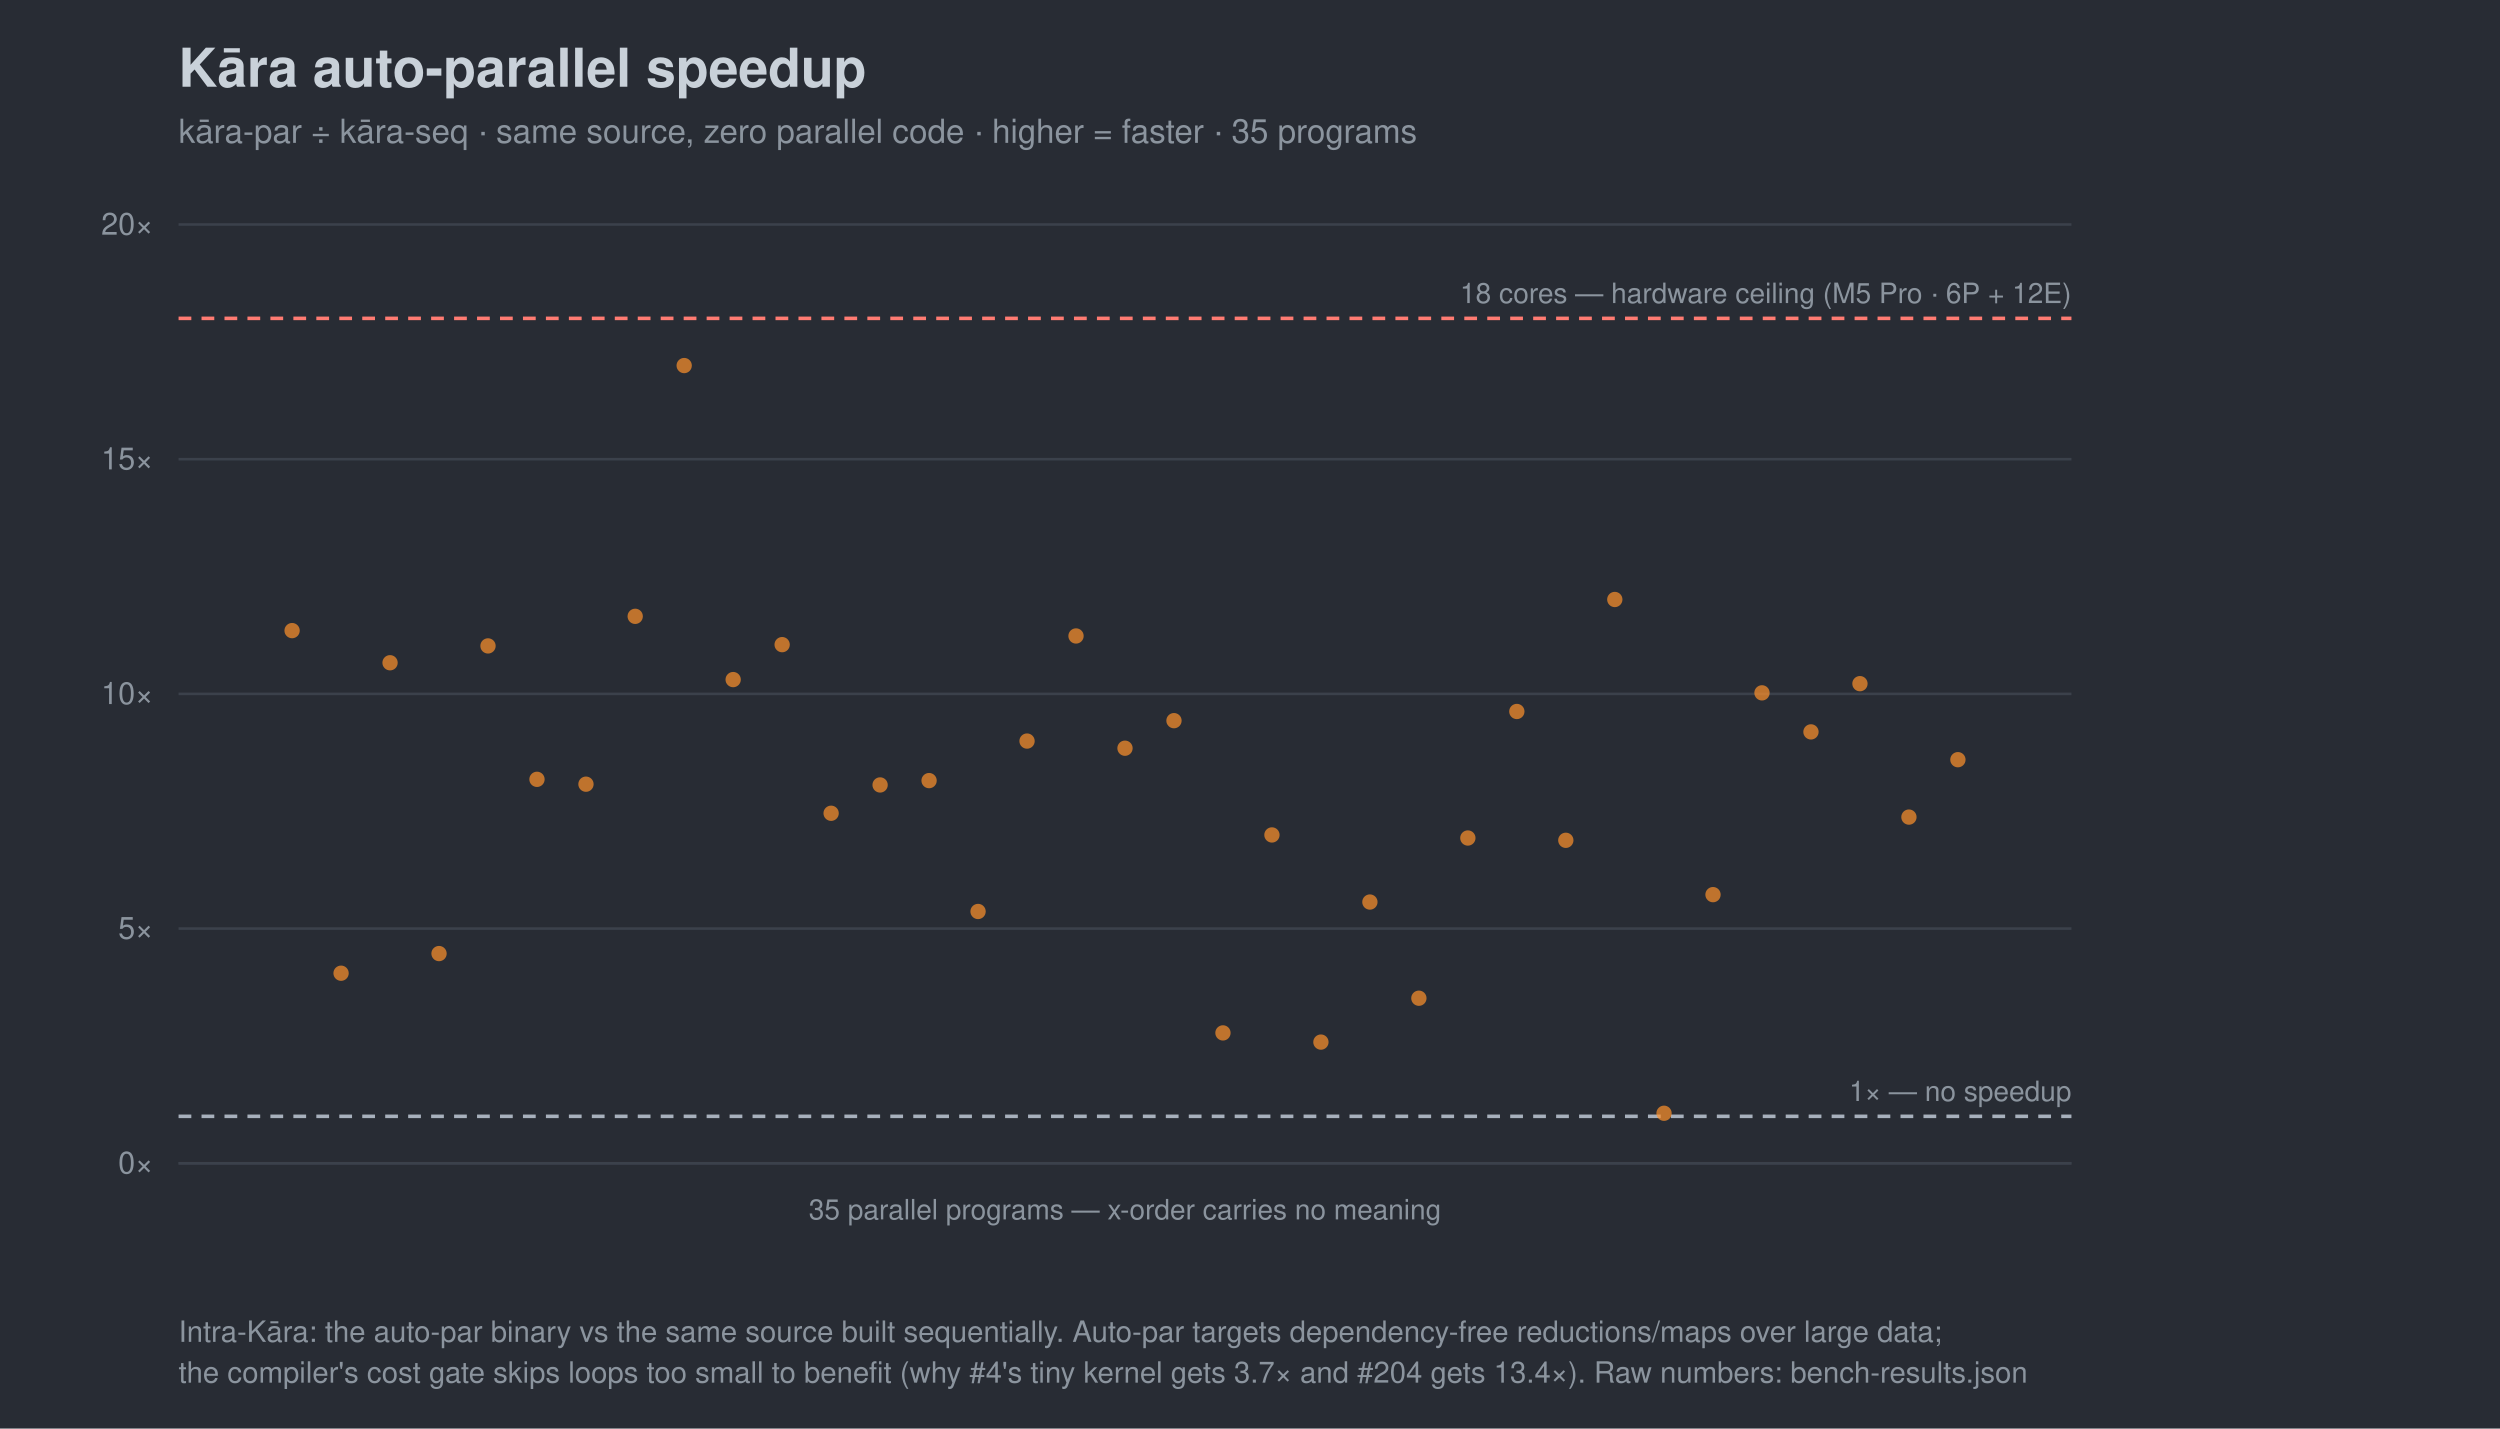
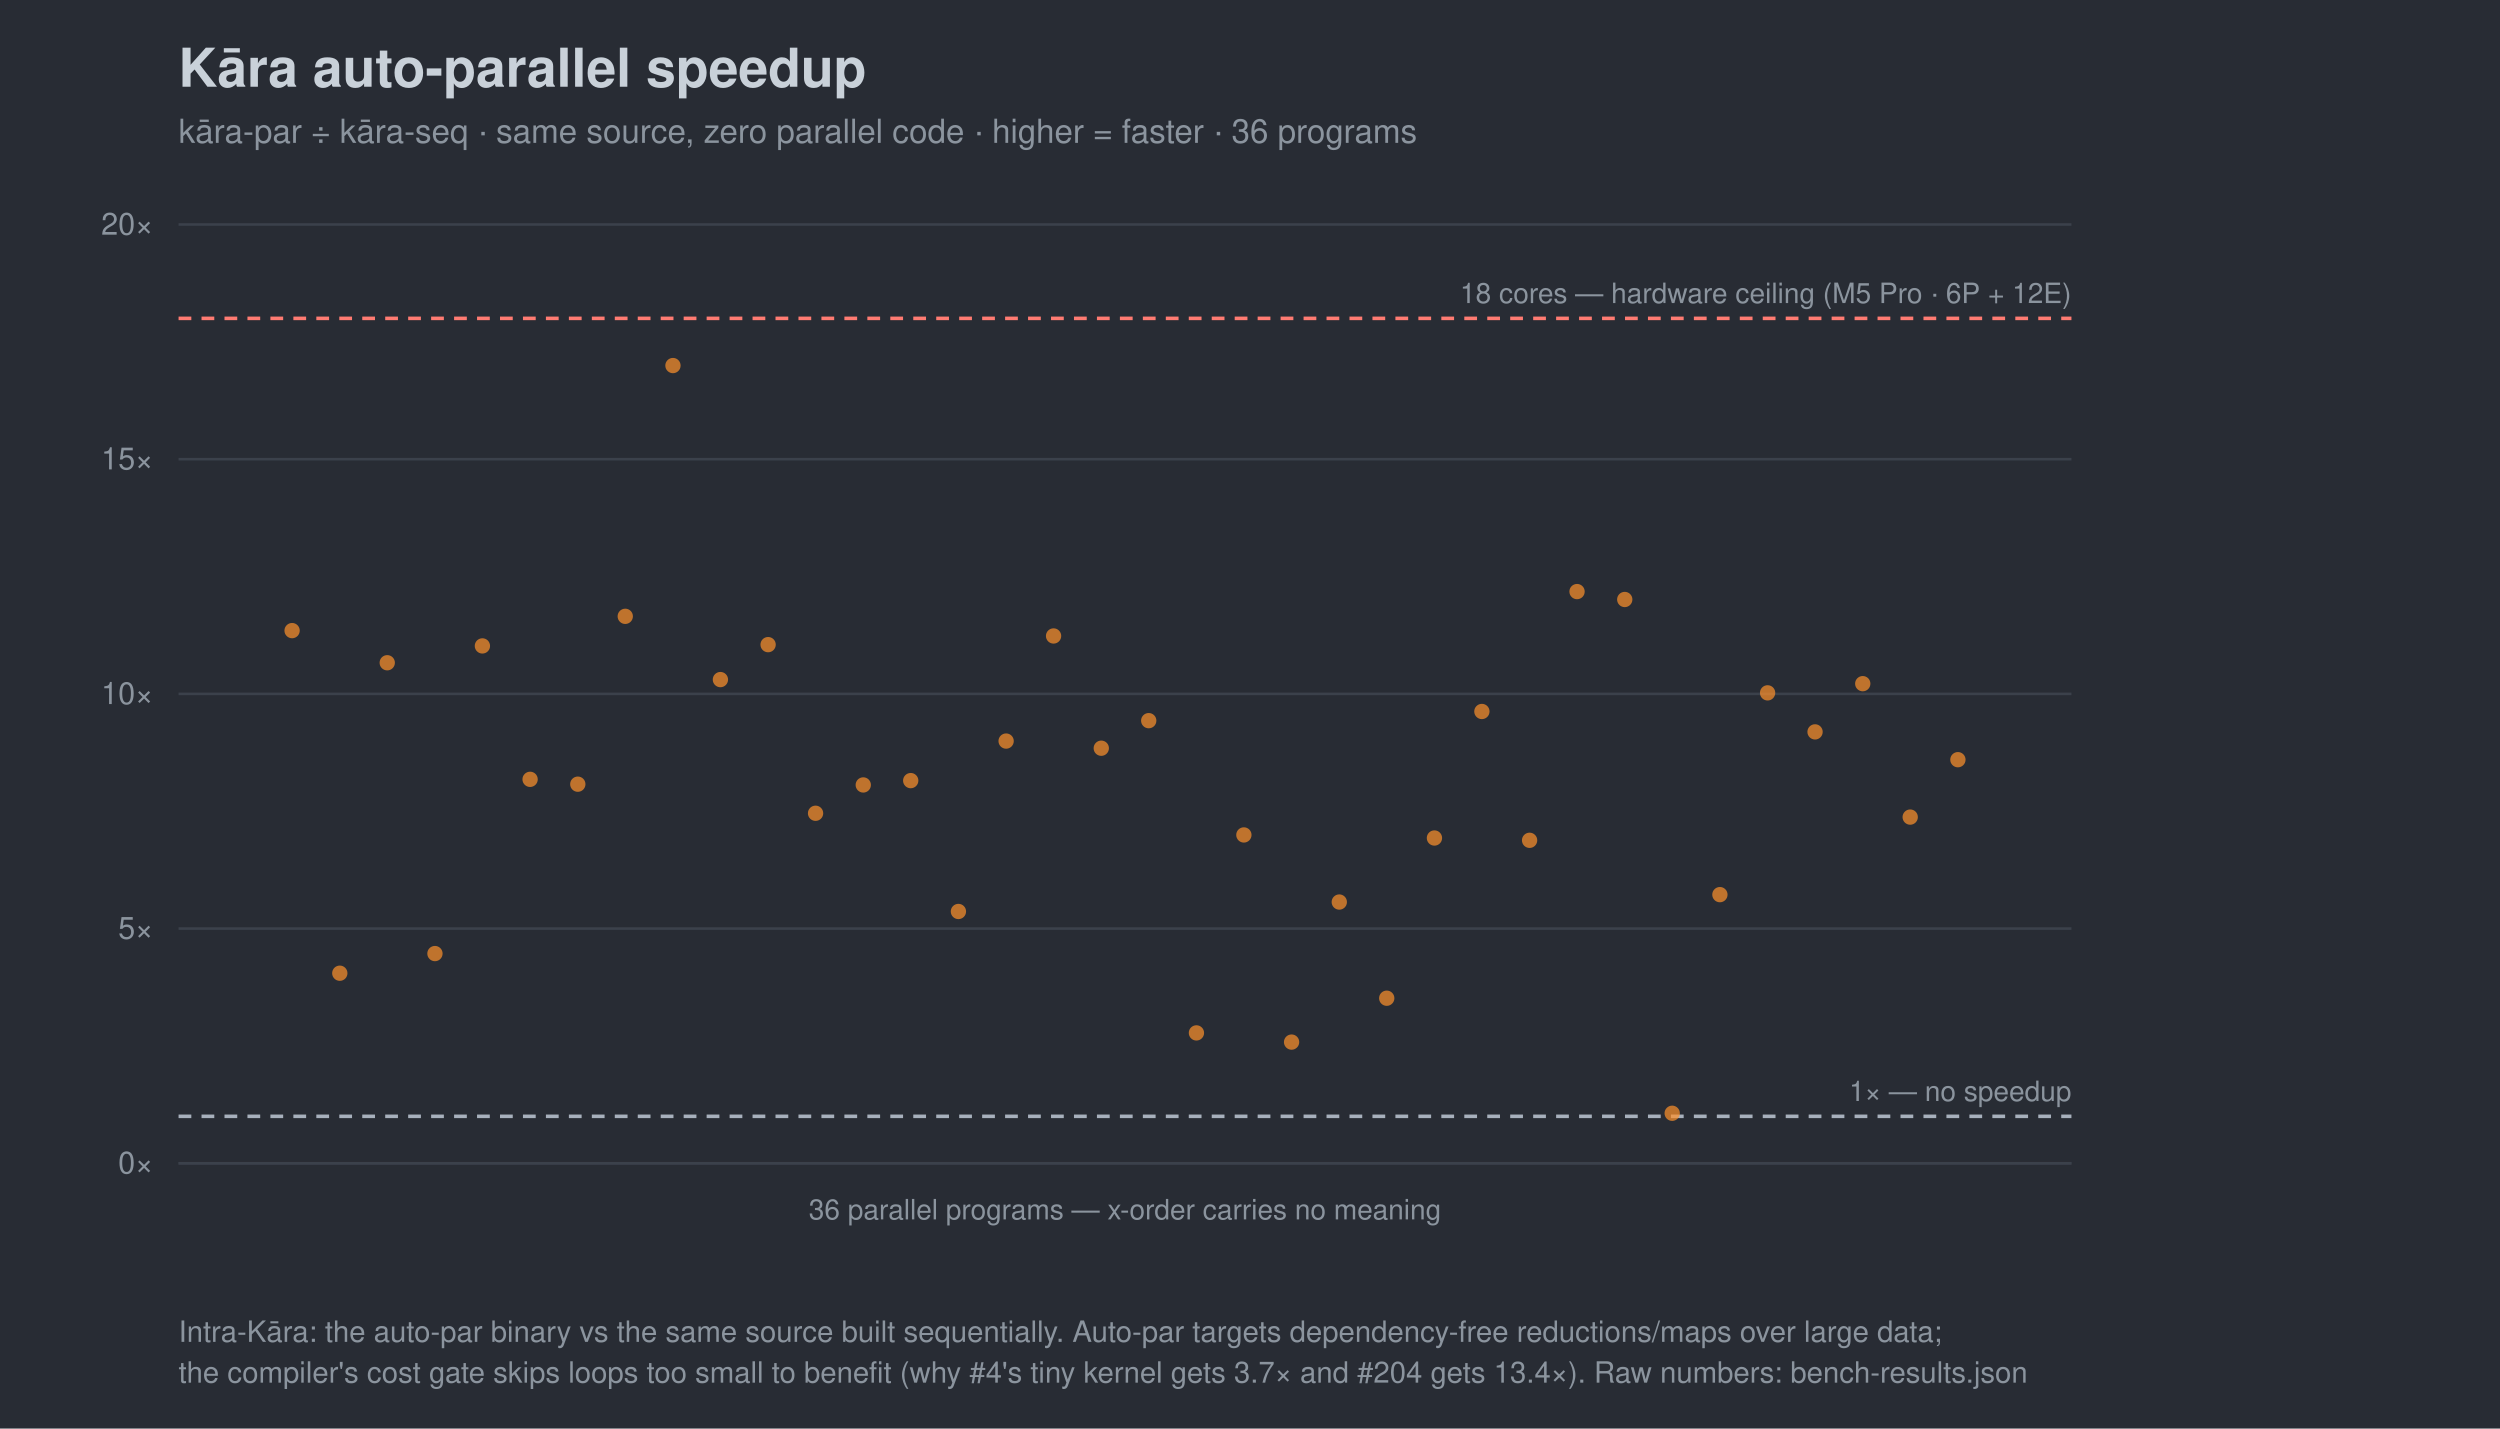
<svg xmlns="http://www.w3.org/2000/svg" width="980" height="560" viewBox="0 0 980 560" font-family="-apple-system,Segoe UI,Helvetica,Arial,sans-serif">
  <rect width="980" height="560" fill="#282c34" />
  <text x="70" y="34" font-size="21" font-weight="700" fill="#c9d1d9">Kāra auto-parallel speedup</text>
-   <text x="70" y="56" font-size="13" fill="#8b949e">kāra-par ÷ kāra-seq · same source, zero parallel code · higher = faster · 35 programs</text>
+   <text x="70" y="56" font-size="13" fill="#8b949e">kāra-par ÷ kāra-seq · same source, zero parallel code · higher = faster · 36 programs</text>
  <line x1="70" y1="456.0" x2="812" y2="456.0" stroke="#3b414b" />
  <text x="60" y="460.0" font-size="12" text-anchor="end" fill="#8b949e">0×</text>
  <line x1="70" y1="364.0" x2="812" y2="364.0" stroke="#3b414b" />
  <text x="60" y="368.0" font-size="12" text-anchor="end" fill="#8b949e">5×</text>
  <line x1="70" y1="272.0" x2="812" y2="272.0" stroke="#3b414b" />
  <text x="60" y="276.0" font-size="12" text-anchor="end" fill="#8b949e">10×</text>
  <line x1="70" y1="180.0" x2="812" y2="180.0" stroke="#3b414b" />
  <text x="60" y="184.0" font-size="12" text-anchor="end" fill="#8b949e">15×</text>
  <line x1="70" y1="88.0" x2="812" y2="88.0" stroke="#3b414b" />
  <text x="60" y="92.0" font-size="12" text-anchor="end" fill="#8b949e">20×</text>
  <line x1="70" y1="437.6" x2="812" y2="437.6" stroke="#a7b0bc" stroke-width="1.4" stroke-dasharray="5 4" />
  <text x="812" y="431.6" font-size="11" text-anchor="end" fill="#8b949e">1× — no speedup</text>
  <line x1="70" y1="124.8" x2="812" y2="124.8" stroke="#ff7b72" stroke-width="1.4" stroke-dasharray="5 4" />
  <text x="812" y="118.8" font-size="11" text-anchor="end" fill="#8b949e">18 cores — hardware ceiling (M5 Pro · 6P + 12E)</text>
  <line x1="70" y1="456" x2="812" y2="456" stroke="#3b414b" />
-   <text x="441.0" y="478" font-size="11" text-anchor="middle" fill="#8b949e">35 parallel programs — x-order carries no meaning</text>
+   <text x="441.0" y="478" font-size="11" text-anchor="middle" fill="#8b949e">36 parallel programs — x-order carries no meaning</text>
  <circle cx="114.5" cy="247.2" r="3.0" fill="#ff922b" opacity="0.7" />
-   <circle cx="133.7" cy="381.5" r="3.0" fill="#ff922b" opacity="0.7" />
-   <circle cx="152.9" cy="259.8" r="3.0" fill="#ff922b" opacity="0.7" />
-   <circle cx="172.1" cy="373.8" r="3.0" fill="#ff922b" opacity="0.7" />
-   <circle cx="191.3" cy="253.2" r="3.0" fill="#ff922b" opacity="0.7" />
-   <circle cx="210.5" cy="305.5" r="3.0" fill="#ff922b" opacity="0.7" />
-   <circle cx="229.7" cy="307.4" r="3.0" fill="#ff922b" opacity="0.7" />
-   <circle cx="249.0" cy="241.6" r="3.0" fill="#ff922b" opacity="0.7" />
-   <circle cx="268.2" cy="143.3" r="3.0" fill="#ff922b" opacity="0.7" />
-   <circle cx="287.4" cy="266.4" r="3.0" fill="#ff922b" opacity="0.7" />
-   <circle cx="306.6" cy="252.7" r="3.0" fill="#ff922b" opacity="0.7" />
-   <circle cx="325.8" cy="318.8" r="3.0" fill="#ff922b" opacity="0.7" />
-   <circle cx="345.0" cy="307.7" r="3.0" fill="#ff922b" opacity="0.7" />
-   <circle cx="364.2" cy="306.0" r="3.0" fill="#ff922b" opacity="0.7" />
-   <circle cx="383.4" cy="357.3" r="3.0" fill="#ff922b" opacity="0.7" />
-   <circle cx="402.6" cy="290.5" r="3.0" fill="#ff922b" opacity="0.7" />
-   <circle cx="421.8" cy="249.3" r="3.0" fill="#ff922b" opacity="0.7" />
-   <circle cx="441.0" cy="293.3" r="3.0" fill="#ff922b" opacity="0.7" />
-   <circle cx="460.2" cy="282.5" r="3.0" fill="#ff922b" opacity="0.7" />
-   <circle cx="479.4" cy="404.9" r="3.0" fill="#ff922b" opacity="0.7" />
-   <circle cx="498.6" cy="327.3" r="3.0" fill="#ff922b" opacity="0.7" />
-   <circle cx="517.8" cy="408.5" r="3.0" fill="#ff922b" opacity="0.7" />
-   <circle cx="537.0" cy="353.6" r="3.0" fill="#ff922b" opacity="0.7" />
-   <circle cx="556.2" cy="391.3" r="3.0" fill="#ff922b" opacity="0.7" />
-   <circle cx="575.4" cy="328.5" r="3.0" fill="#ff922b" opacity="0.7" />
-   <circle cx="594.6" cy="278.9" r="3.0" fill="#ff922b" opacity="0.7" />
-   <circle cx="613.8" cy="329.4" r="3.0" fill="#ff922b" opacity="0.7" />
-   <circle cx="633.0" cy="235.0" r="3.0" fill="#ff922b" opacity="0.7" />
-   <circle cx="652.3" cy="436.4" r="3.0" fill="#ff922b" opacity="0.7" />
-   <circle cx="671.5" cy="350.7" r="3.0" fill="#ff922b" opacity="0.7" />
-   <circle cx="690.7" cy="271.6" r="3.0" fill="#ff922b" opacity="0.7" />
-   <circle cx="709.9" cy="286.9" r="3.0" fill="#ff922b" opacity="0.7" />
-   <circle cx="729.1" cy="268.0" r="3.0" fill="#ff922b" opacity="0.7" />
-   <circle cx="748.3" cy="320.3" r="3.0" fill="#ff922b" opacity="0.7" />
+   <circle cx="133.2" cy="381.5" r="3.0" fill="#ff922b" opacity="0.7" />
+   <circle cx="151.8" cy="259.8" r="3.0" fill="#ff922b" opacity="0.7" />
+   <circle cx="170.5" cy="373.8" r="3.0" fill="#ff922b" opacity="0.7" />
+   <circle cx="189.1" cy="253.2" r="3.0" fill="#ff922b" opacity="0.7" />
+   <circle cx="207.8" cy="305.5" r="3.0" fill="#ff922b" opacity="0.7" />
+   <circle cx="226.5" cy="307.4" r="3.0" fill="#ff922b" opacity="0.7" />
+   <circle cx="245.1" cy="241.6" r="3.0" fill="#ff922b" opacity="0.7" />
+   <circle cx="263.8" cy="143.3" r="3.0" fill="#ff922b" opacity="0.7" />
+   <circle cx="282.4" cy="266.4" r="3.0" fill="#ff922b" opacity="0.7" />
+   <circle cx="301.1" cy="252.7" r="3.0" fill="#ff922b" opacity="0.7" />
+   <circle cx="319.7" cy="318.8" r="3.0" fill="#ff922b" opacity="0.7" />
+   <circle cx="338.4" cy="307.7" r="3.0" fill="#ff922b" opacity="0.7" />
+   <circle cx="357.0" cy="306.0" r="3.0" fill="#ff922b" opacity="0.7" />
+   <circle cx="375.7" cy="357.3" r="3.0" fill="#ff922b" opacity="0.7" />
+   <circle cx="394.4" cy="290.5" r="3.0" fill="#ff922b" opacity="0.7" />
+   <circle cx="413.0" cy="249.3" r="3.0" fill="#ff922b" opacity="0.7" />
+   <circle cx="431.7" cy="293.3" r="3.0" fill="#ff922b" opacity="0.7" />
+   <circle cx="450.3" cy="282.5" r="3.0" fill="#ff922b" opacity="0.7" />
+   <circle cx="469.0" cy="404.9" r="3.0" fill="#ff922b" opacity="0.7" />
+   <circle cx="487.6" cy="327.3" r="3.0" fill="#ff922b" opacity="0.7" />
+   <circle cx="506.3" cy="408.5" r="3.0" fill="#ff922b" opacity="0.7" />
+   <circle cx="525.0" cy="353.6" r="3.0" fill="#ff922b" opacity="0.7" />
+   <circle cx="543.6" cy="391.3" r="3.0" fill="#ff922b" opacity="0.7" />
+   <circle cx="562.3" cy="328.5" r="3.0" fill="#ff922b" opacity="0.7" />
+   <circle cx="580.9" cy="278.9" r="3.0" fill="#ff922b" opacity="0.7" />
+   <circle cx="599.6" cy="329.4" r="3.0" fill="#ff922b" opacity="0.7" />
+   <circle cx="618.2" cy="231.9" r="3.0" fill="#ff922b" opacity="0.7" />
+   <circle cx="636.9" cy="235.0" r="3.0" fill="#ff922b" opacity="0.7" />
+   <circle cx="655.5" cy="436.4" r="3.0" fill="#ff922b" opacity="0.7" />
+   <circle cx="674.2" cy="350.7" r="3.0" fill="#ff922b" opacity="0.7" />
+   <circle cx="692.9" cy="271.6" r="3.0" fill="#ff922b" opacity="0.7" />
+   <circle cx="711.5" cy="286.9" r="3.0" fill="#ff922b" opacity="0.7" />
+   <circle cx="730.2" cy="268.0" r="3.0" fill="#ff922b" opacity="0.7" />
+   <circle cx="748.8" cy="320.3" r="3.0" fill="#ff922b" opacity="0.7" />
  <circle cx="767.5" cy="297.8" r="3.0" fill="#ff922b" opacity="0.7" />
  <text x="70" y="526" font-size="11.5" fill="#8b949e">Intra-Kāra: the auto-par binary vs the same source built sequentially. Auto-par targets dependency-free reductions/maps over large data;</text>
  <text x="70" y="542" font-size="11.5" fill="#8b949e">the compiler's cost gate skips loops too small to benefit (why #4's tiny kernel gets 3.7× and #204 gets 13.4×). Raw numbers: bench-results.json</text>
</svg>
